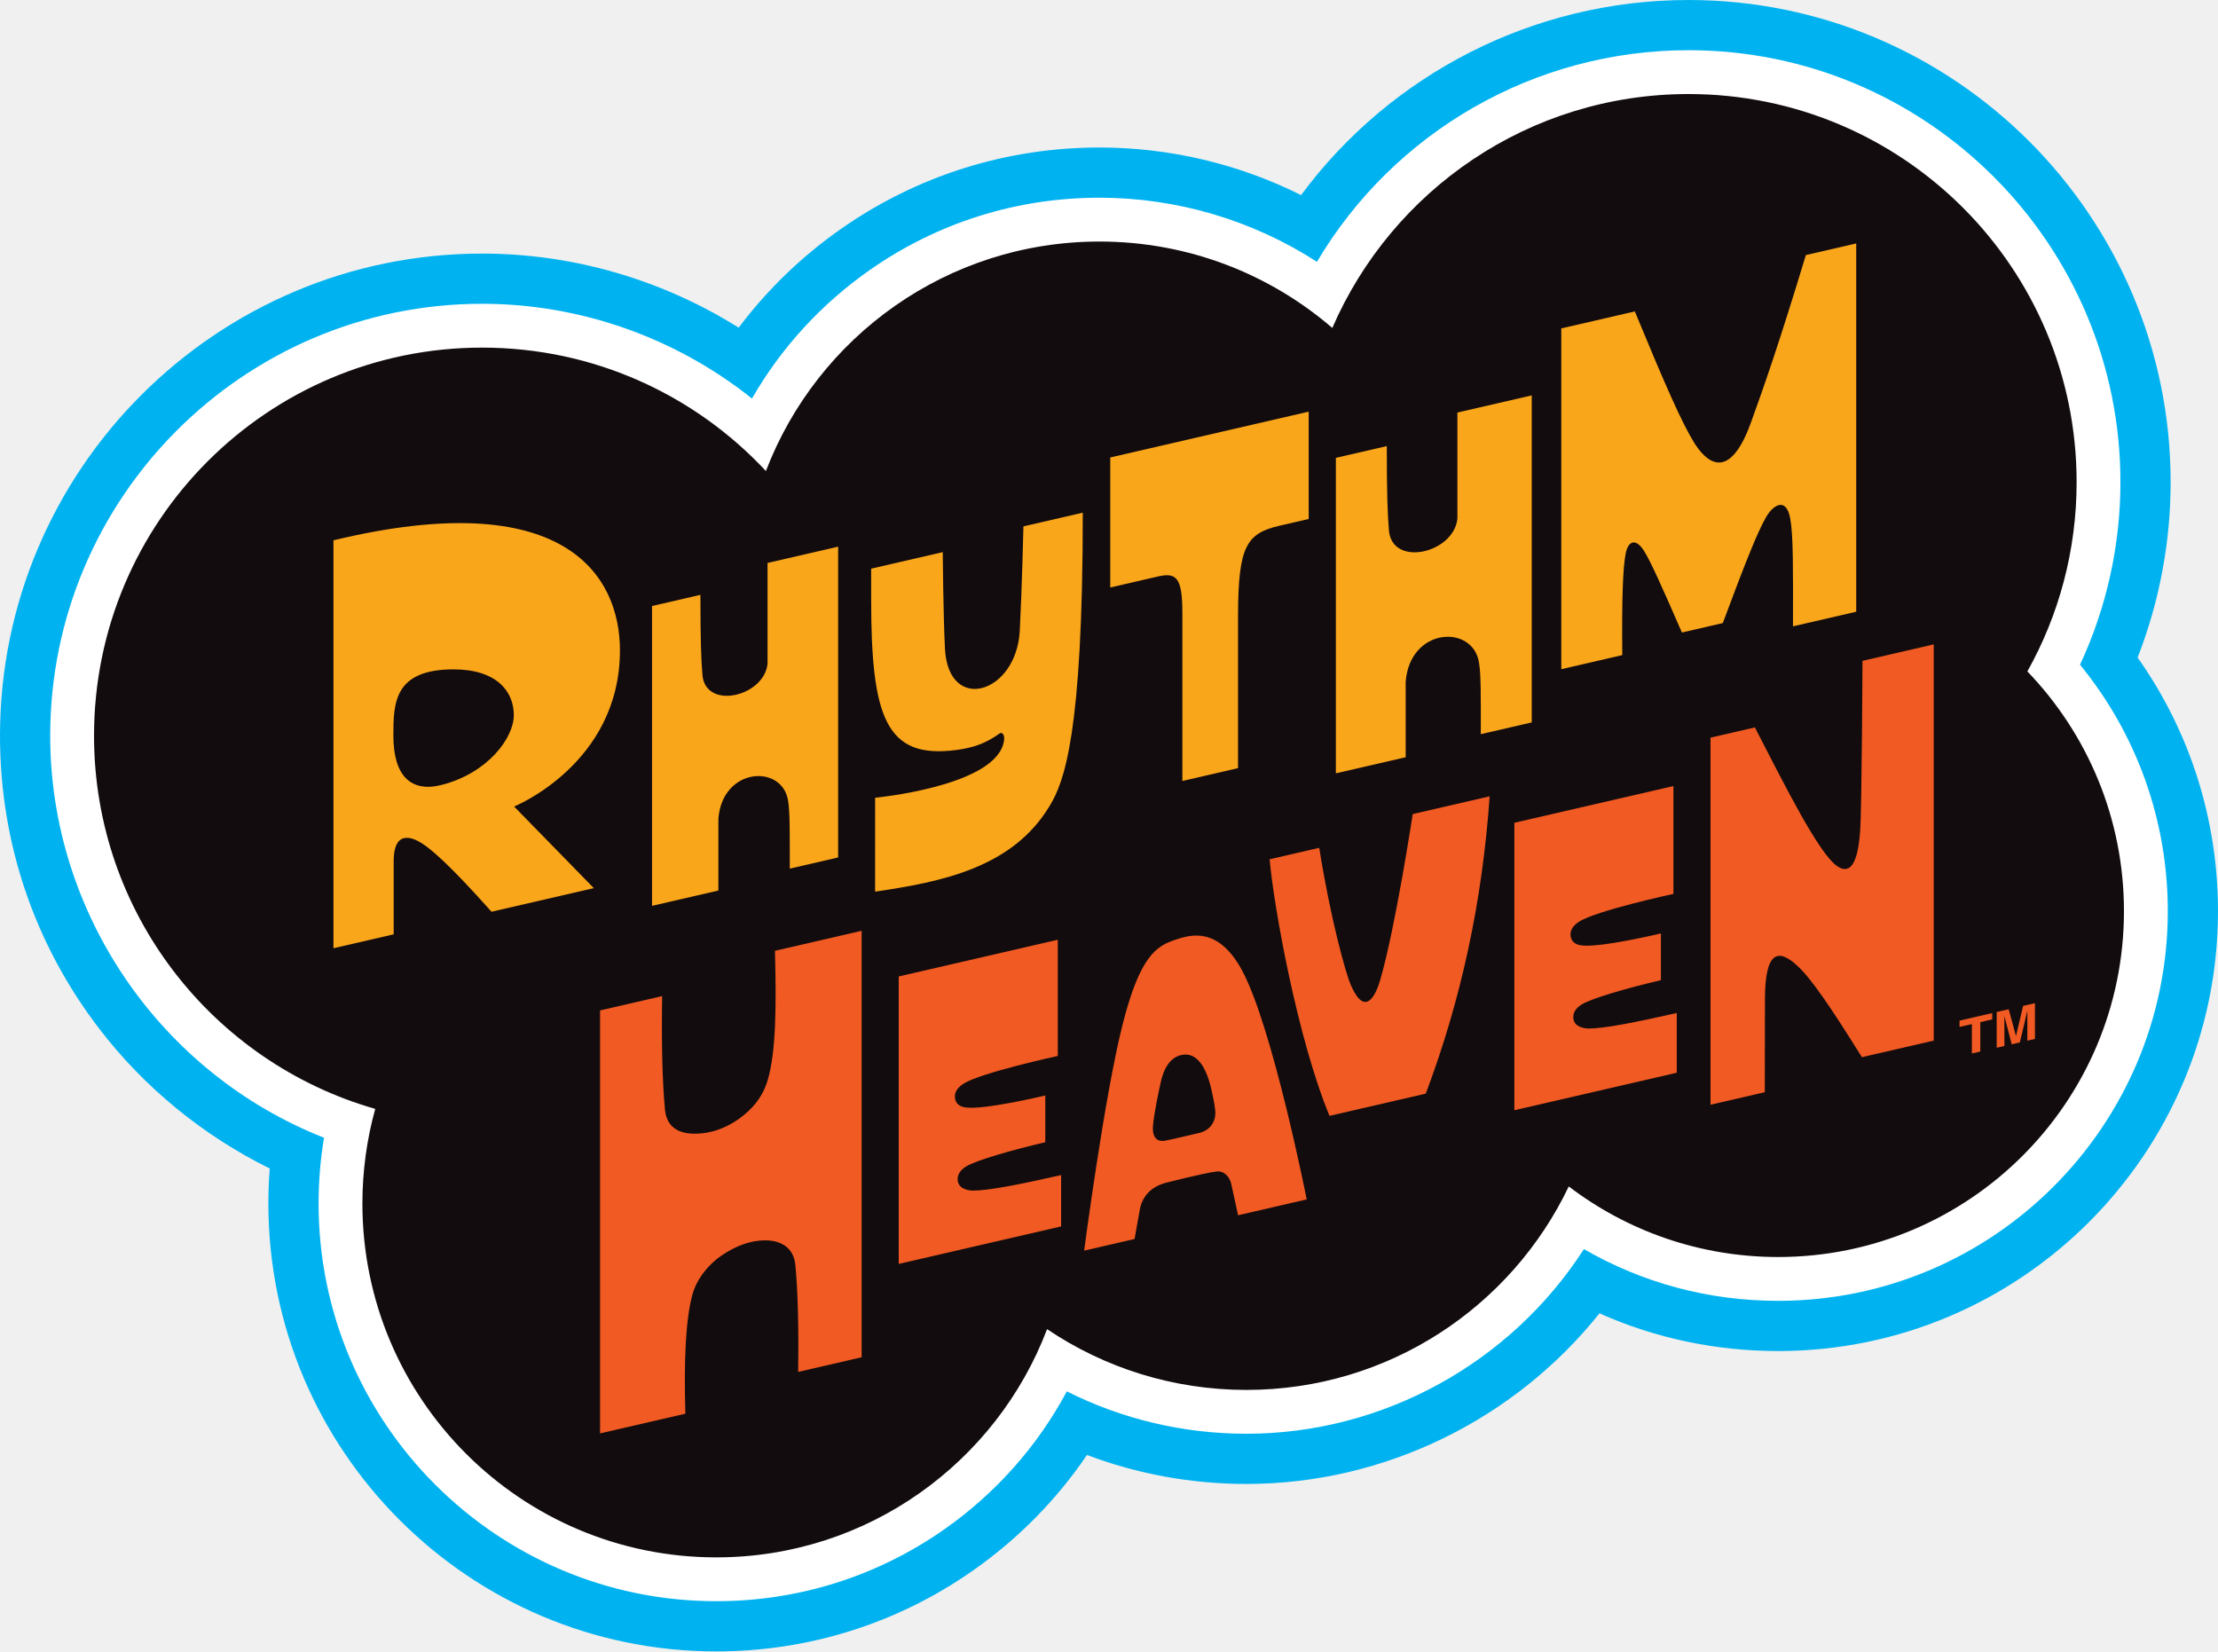
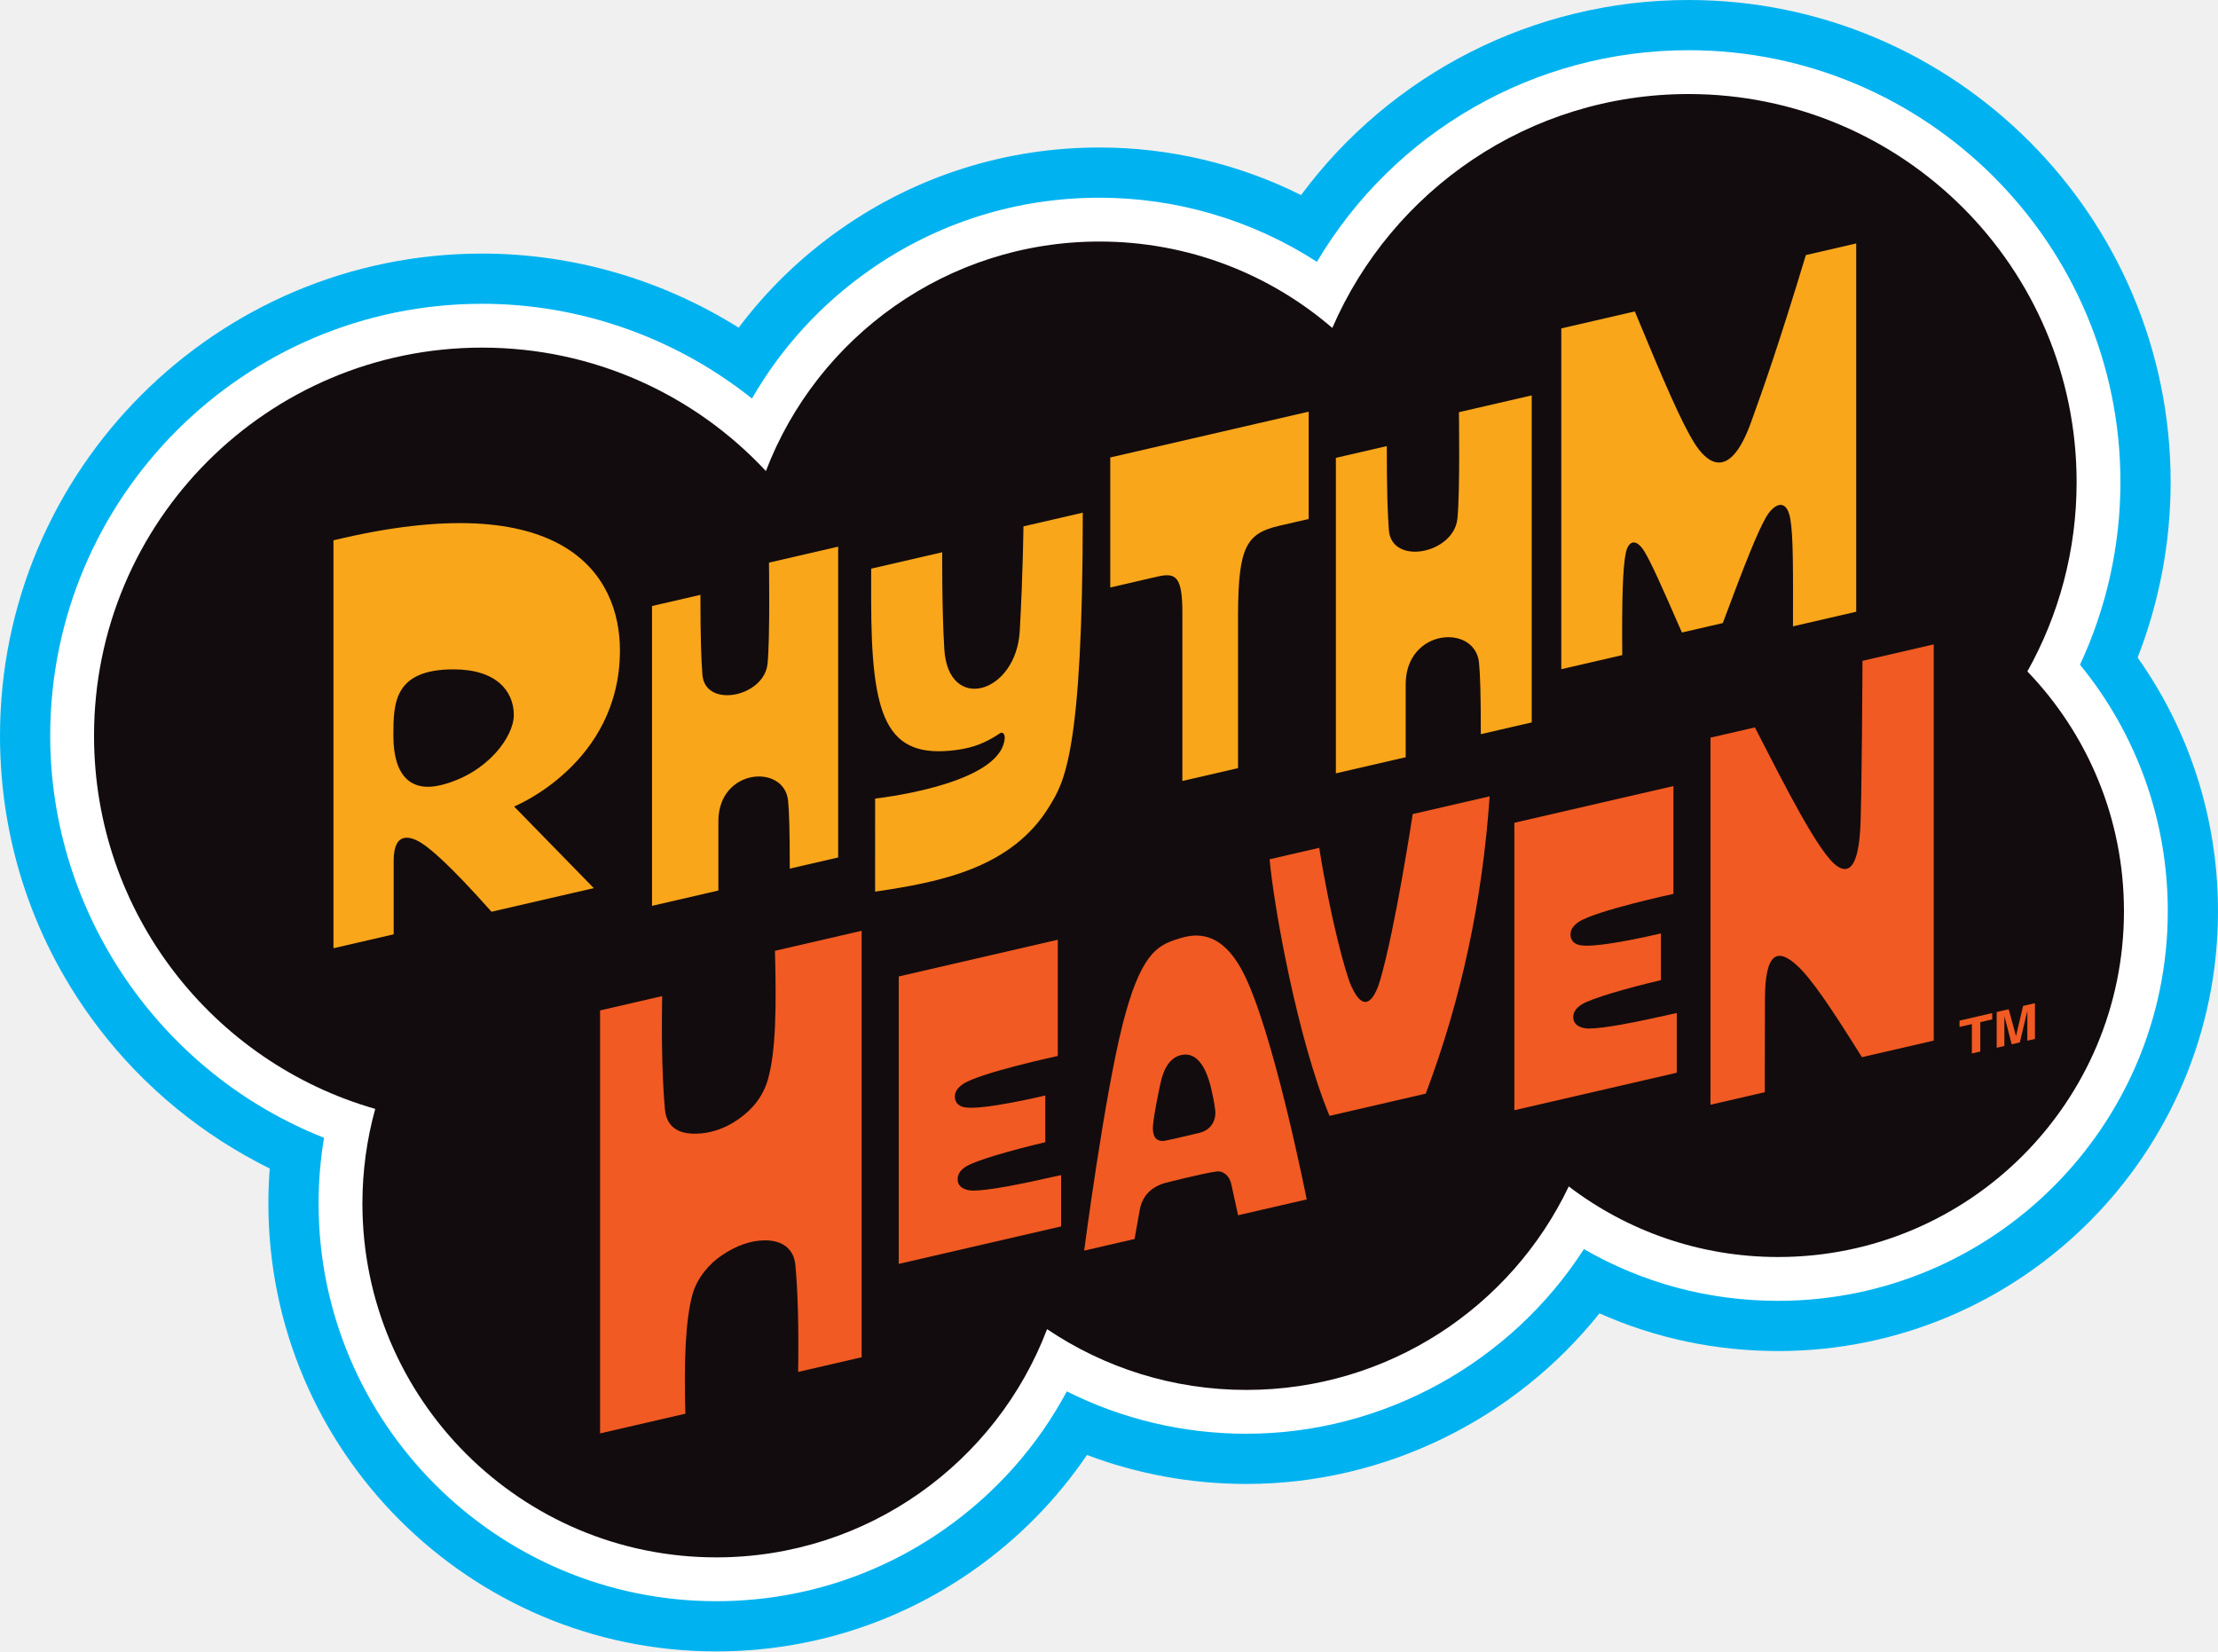
- <svg xmlns="http://www.w3.org/2000/svg" version="1.1" id="svg2" width="666.667" height="496.355" viewBox="0 0 666.667 496.355">
-   <defs id="defs6">
+ <svg xmlns="http://www.w3.org/2000/svg" version="1.1" id="svg1" width="666.667" height="496.355" viewBox="0 0 666.667 496.355">
+   <defs id="defs1">
+     <clipPath clipPathUnits="userSpaceOnUse" id="clipPath2">
+       <path d="M 0,372.266 H 500 V 0 H 0 Z" transform="translate(-481.8827,-224.0315)" id="path2" />
+     </clipPath>
+     <clipPath clipPathUnits="userSpaceOnUse" id="clipPath4">
+       <path d="M 0,372.266 H 500 V 0 H 0 Z" transform="translate(-468.8915,-222.4202)" id="path4" />
+     </clipPath>
+     <clipPath clipPathUnits="userSpaceOnUse" id="clipPath6">
+       <path d="M 0,372.266 H 500 V 0 H 0 Z" transform="translate(-457.0273,-220.9138)" id="path6" />
+     </clipPath>
+     <clipPath clipPathUnits="userSpaceOnUse" id="clipPath8">
+       <path d="M 0,372.266 H 500 V 0 H 0 Z" transform="translate(-457.0214,-137.6726)" id="path8" />
+     </clipPath>
+     <clipPath clipPathUnits="userSpaceOnUse" id="clipPath10">
+       <path d="M 0,372.266 H 500 V 0 H 0 Z" transform="translate(-419.8544,-223.2986)" id="path10" />
+     </clipPath>
+     <clipPath clipPathUnits="userSpaceOnUse" id="clipPath12">
+       <path d="M 0,372.266 H 500 V 0 H 0 Z" transform="translate(-358.1034,-140.4089)" id="path12" />
+     </clipPath>
+     <clipPath clipPathUnits="userSpaceOnUse" id="clipPath14">
+       <path d="M 0,372.266 H 500 V 0 H 0 Z" transform="translate(-318.4657,-188.7532)" id="path14" />
+     </clipPath>
    <clipPath clipPathUnits="userSpaceOnUse" id="clipPath16">
-       <path d="M 0,372.266 H 500 V 0 H 0 Z" id="path14" />
+       <path d="M 0,372.266 H 500 V 0 H 0 Z" transform="translate(-270.3983,-116.8913)" id="path16" />
+     </clipPath>
+     <clipPath clipPathUnits="userSpaceOnUse" id="clipPath18">
+       <path d="M 0,372.266 H 500 V 0 H 0 Z" transform="translate(-219.3202,-103.8728)" id="path18" />
+     </clipPath>
+     <clipPath clipPathUnits="userSpaceOnUse" id="clipPath20">
+       <path d="M 0,372.266 H 500 V 0 H 0 Z" transform="translate(-174.6977,-157.9324)" id="path20" />
+     </clipPath>
+     <clipPath clipPathUnits="userSpaceOnUse" id="clipPath22">
+       <path d="M 0,372.266 H 500 V 0 H 0 Z" transform="translate(-418.4433,-234.3689)" id="path22" />
+     </clipPath>
+     <clipPath clipPathUnits="userSpaceOnUse" id="clipPath24">
+       <path d="M 0,372.266 H 500 V 0 H 0 Z" transform="translate(-328.8837,-279.3484)" id="path24" />
+     </clipPath>
+     <clipPath clipPathUnits="userSpaceOnUse" id="clipPath26">
+       <path d="M 0,372.266 H 500 V 0 H 0 Z" transform="translate(-250.2846,-269.1418)" id="path26" />
+     </clipPath>
+     <clipPath clipPathUnits="userSpaceOnUse" id="clipPath28">
+       <path d="M 0,372.266 H 500 V 0 H 0 Z" transform="translate(-244.0898,-256.6975)" id="path28" />
+     </clipPath>
+     <clipPath clipPathUnits="userSpaceOnUse" id="clipPath30">
+       <path d="M 0,372.266 H 500 V 0 H 0 Z" transform="translate(-173.3495,-245.4372)" id="path30" />
+     </clipPath>
+     <clipPath clipPathUnits="userSpaceOnUse" id="clipPath32">
+       <path d="M 0,372.266 H 500 V 0 H 0 Z" transform="translate(-99.56391,-195.3259)" id="path32" />
    </clipPath>
  </defs>
-   <g id="g8" transform="matrix(1.333333,0,0,-1.333333,0,496.3547)">
-     <g id="g10">
-       <g id="g12" clip-path="url(#clipPath16)">
-         <g id="g18" transform="translate(481.8827,224.0315)">
-           <path d="m 0,0 c 4.894,12.547 7.441,25.99 7.441,39.551 0,59.928 -48.754,108.683 -108.682,108.683 -34.925,0 -67.126,-16.686 -87.342,-43.975 -14.012,7.001 -29.565,10.725 -45.455,10.725 -20.991,0 -41.147,-6.349 -58.288,-18.36 -8.888,-6.229 -16.636,-13.735 -23.038,-22.255 -17.194,10.789 -37.268,16.702 -57.836,16.702 -59.928,0 -108.683,-48.755 -108.683,-108.683 0,-24.092 7.724,-46.916 22.336,-66.007 10.206,-13.335 23.493,-24.171 38.472,-31.557 -0.205,-2.623 -0.307,-5.258 -0.307,-7.897 0,-55.669 45.29,-100.959 100.958,-100.959 20.885,0 40.931,6.327 57.972,18.298 10.137,7.121 18.774,15.914 25.603,25.984 11.397,-4.307 23.536,-6.534 35.935,-6.534 31.208,0 60.532,14.581 79.601,38.459 12.554,-5.597 26.177,-8.498 40.267,-8.498 54.679,0 99.163,44.484 99.163,99.162 C 18.117,-36.458 11.765,-16.626 0,0" style="fill:#00b3f0;fill-opacity:1;fill-rule:nonzero;stroke:none" id="path20" />
-         </g>
-         <g id="g22" transform="translate(468.8915,222.4202)">
-           <path d="m 0,0 c 5.98,12.826 9.115,26.918 9.115,41.162 0,53.688 -43.678,97.366 -97.365,97.366 -34.693,0 -66.385,-18.377 -83.768,-47.706 -14.529,9.386 -31.55,14.456 -49.028,14.456 -18.656,0 -36.566,-5.64 -51.794,-16.312 -10.96,-7.68 -19.968,-17.542 -26.537,-28.964 -17.16,13.703 -38.677,21.363 -60.831,21.363 -53.688,0 -97.366,-43.678 -97.366,-97.365 0,-40.116 24.959,-76.144 61.727,-90.631 -0.815,-4.887 -1.227,-9.848 -1.227,-14.83 0,-49.429 40.213,-89.642 89.641,-89.642 18.544,0 36.341,5.616 51.467,16.241 11.591,8.143 20.975,18.746 27.566,31.059 12.499,-6.276 26.296,-9.552 40.477,-9.552 30.846,0 59.619,16.027 76.091,41.624 13.257,-7.66 28.192,-11.663 43.777,-11.663 48.438,0 87.845,39.407 87.845,87.845 C 19.79,-35.123 12.811,-15.654 0,0" style="fill:#ffffff;fill-opacity:1;fill-rule:nonzero;stroke:none" id="path24" />
-         </g>
-         <g id="g26" transform="translate(457.0273,220.9138)">
-           <path d="m 0,0 c 7.066,12.623 11.101,27.174 11.101,42.669 0,48.317 -39.169,87.485 -87.487,87.485 -35.965,0 -66.855,-21.705 -80.301,-52.728 -14.093,12.138 -32.437,19.478 -52.495,19.478 -34.319,0 -63.615,-21.483 -75.188,-51.733 -15.969,17.115 -38.72,27.82 -63.974,27.82 -48.317,0 -87.486,-39.168 -87.486,-87.485 0,-39.96 26.792,-73.661 63.392,-84.124 -1.882,-6.792 -2.892,-13.946 -2.892,-21.337 0,-44.051 35.711,-79.762 79.762,-79.762 34.078,0 63.159,21.375 74.582,51.446 12.832,-8.648 28.29,-13.698 44.927,-13.698 32.058,0 59.734,18.744 72.675,45.869 13.102,-9.979 29.454,-15.908 47.195,-15.908 43.058,0 77.963,34.906 77.963,77.965 C 21.774,-33.06 13.483,-14.015 0,0" style="fill:#130c0e;fill-opacity:1;fill-rule:nonzero;stroke:none" id="path28" />
-         </g>
-         <g id="g30" transform="translate(457.0214,137.6726)">
-           <path d="m 0,0 v 6.729 l -1.691,-7.12 -1.833,-0.423 -1.652,6.348 v -6.729 l -1.731,-0.4 V 6.46 l 2.705,0.625 1.632,-6.013 0.02,0.005 1.591,6.756 2.671,0.617 V 0.395 Z M -12.504,-2.888 V 3.739 L -15.29,3.097 v 1.424 l 7.369,1.701 V 4.798 l -2.685,-0.62 v -6.627 z" style="fill:#f15a22;fill-opacity:1;fill-rule:nonzero;stroke:none" id="path32" />
-         </g>
-         <g id="g34" transform="translate(419.8544,223.2986)">
-           <path d="m 0,0 c 0,0 -0.125,-32.698 -0.532,-38.45 -0.636,-8.985 -3.05,-9.226 -5.104,-7.878 -4.099,2.689 -11.759,18.003 -18.616,31.32 l -10.005,-2.31 v -82.747 l 12.234,2.825 0.041,20.996 c 0.021,10.777 2.963,11.478 7.24,7.563 3.245,-2.97 7.66,-9.522 14.617,-20.662 l 16.189,3.739 V 3.709 Z" style="fill:#f15a22;fill-opacity:1;fill-rule:nonzero;stroke:none" id="path36" />
-         </g>
-         <g id="g38" transform="translate(358.1034,140.4089)">
-           <path d="m 0,0 c -0.371,-0.002 -3.119,0.092 -3.413,2.188 -0.17,1.214 0.412,2.354 1.879,3.251 2.293,1.403 10.23,3.684 17.848,5.471 v 10.534 c 0,0 -13.793,-3.319 -18.036,-2.688 -1.289,0.191 -2.147,0.873 -2.317,2.063 -0.175,1.217 0.438,2.314 1.879,3.251 3.879,2.528 21.293,6.284 21.293,6.284 v 24.308 l -35.855,-8.278 v -64.797 l 36.607,8.451 V 3.501 C 10.114,1.281 3.511,0.019 0,0" style="fill:#f15a22;fill-opacity:1;fill-rule:nonzero;stroke:none" id="path40" />
-         </g>
-         <g id="g42" transform="translate(318.4657,188.7532)">
-           <path d="m 0,0 c 0,0 -3.884,-25.59 -7.333,-37.417 -0.985,-3.378 -3.367,-8.548 -6.607,-1.156 -1.161,2.648 -4.605,15.019 -7.133,30.967 l -11.186,-2.582 c 0.979,-10.966 6.349,-40.584 13.503,-57.839 l 21.694,5.008 c 7.985,21.133 12.776,43.452 14.405,67.023 z" style="fill:#f15a22;fill-opacity:1;fill-rule:nonzero;stroke:none" id="path44" />
-         </g>
-         <g id="g46" transform="translate(270.3983,116.8913)">
-           <path d="m 0,0 c -1.728,-0.376 -5.658,-1.372 -7.667,-1.748 -1.923,-0.376 -3.046,0.708 -2.808,3.452 0.216,2.567 1.343,8.009 1.771,9.846 0.946,4.064 2.804,5.759 4.989,6.063 2.802,0.391 5.249,-2.057 6.588,-8.696 C 3.003,8.275 3.329,6.943 3.543,5.134 3.801,2.936 2.722,0.686 0,0 M 9.562,36.684 C 4.133,46.686 -2.181,44.612 -5.416,43.542 -9.654,42.14 -13.417,39.963 -17.354,24.349 -21.491,7.935 -25.996,-26.544 -25.996,-26.544 l 11.359,2.622 1.167,6.537 c 0.564,3.157 2.574,5.163 5.636,6.065 0,0 8.802,2.284 11.806,2.626 1.269,0.144 2.76,-0.858 3.194,-2.845 l 1.534,-7.033 15.469,3.571 c 0,0 -7.695,38.948 -14.607,51.685" style="fill:#f15a22;fill-opacity:1;fill-rule:nonzero;stroke:none" id="path48" />
-         </g>
-         <g id="g50" transform="translate(219.3202,103.8728)">
-           <path d="M 0,0 C -0.371,-0.002 -3.12,0.092 -3.413,2.188 -3.583,3.403 -3,4.543 -1.535,5.439 0.759,6.843 8.696,9.124 16.314,10.91 v 10.535 c 0,0 -13.794,-3.319 -18.036,-2.688 -1.289,0.191 -2.147,0.872 -2.318,2.063 -0.174,1.216 0.439,2.313 1.879,3.251 3.88,2.527 21.294,6.283 21.294,6.283 v 26.201 l -35.855,-8.278 v -64.798 l 36.606,8.452 V 3.502 C 10.114,1.282 3.51,0.02 0,0" style="fill:#f15a22;fill-opacity:1;fill-rule:nonzero;stroke:none" id="path52" />
-         </g>
-         <g id="g54" transform="translate(174.6977,157.9324)">
-           <path d="m 0,0 c 0.345,-12.91 0.206,-22.574 -1.565,-28.916 -1.077,-3.852 -3.445,-6.783 -6.608,-9.003 -3.221,-2.261 -6.451,-3.251 -9.613,-3.313 -3.857,-0.077 -6.644,1.424 -7.014,5.47 -0.564,6.158 -0.815,14.767 -0.627,25.552 l -13.997,-3.231 v -95.345 l 19.227,4.438 c -0.345,12.161 0.07,21.181 1.565,26.76 1.02,3.801 3.809,7.019 6.608,8.909 3.271,2.209 6.444,3.356 9.613,3.408 3.851,0.062 6.651,-1.724 7.014,-5.565 0.533,-5.627 0.783,-13.745 0.626,-24.092 l 14.311,3.304 V 4.512 Z" style="fill:#f15a22;fill-opacity:1;fill-rule:nonzero;stroke:none" id="path56" />
-         </g>
-         <g id="g58" transform="translate(418.4433,234.3689)">
-           <path d="m 0,0 v 83.019 l -11.349,-2.62 c -6.019,-19.876 -9.425,-29.594 -12.393,-37.787 -5.058,-13.94 -10.304,-8.465 -12.749,-4.577 -2.843,4.556 -6.709,13.42 -13.418,29.658 l -16.573,-3.826 v -76.818 l 13.743,3.173 c -0.105,12.435 0.113,19.682 0.782,22.963 0.606,2.947 2.383,3.365 4.18,0.439 1.484,-2.404 3.825,-7.608 8.485,-18.309 l 9.217,2.128 c 5.079,13.648 7.816,20.528 9.761,23.893 1.567,2.738 4.555,4.661 5.455,-0.397 0.689,-3.825 0.627,-11.522 0.605,-24.23 z" style="fill:#faa61a;fill-opacity:1;fill-rule:nonzero;stroke:none" id="path60" />
-         </g>
-         <g id="g62" transform="translate(328.5419,279.2697)">
-           <path d="m 0,0 v -23.921 c -0.793,-7.717 -14.451,-10.984 -15.419,-2.88 -0.328,3.609 -0.501,8.594 -0.501,19.236 l -11.476,-2.649 V -81.33 l 15.735,3.632 v 17.023 c 0.957,12.311 15.224,12.994 16.537,4.259 0.441,-2.753 0.4,-7.104 0.4,-16.085 l 11.476,2.649 V 3.867 Z" style="fill:#faa61a;fill-opacity:1;fill-rule:nonzero;stroke:none" id="path64" />
-         </g>
-         <g id="g66" transform="translate(250.2846,269.1418)">
-           <path d="m 0,0 v -29.308 l 10.587,2.445 c 4.22,0.974 5.702,0.078 5.671,-8.399 v -37.664 l 12.544,2.896 v 34.854 c 0.087,14.962 1.843,18.059 9.284,19.777 l 6.644,1.534 v 24.192 z" style="fill:#faa61a;fill-opacity:1;fill-rule:nonzero;stroke:none" id="path68" />
-         </g>
-         <g id="g70" transform="translate(244.0898,256.6975)">
-           <path d="m 0,0 -13.378,-3.088 c 0,0 -0.305,-13.483 -0.824,-23.531 -0.775,-14.253 -16.015,-18.687 -16.86,-4.187 -0.386,7.392 -0.509,21.909 -0.509,21.909 l -16.134,-3.725 v -6.857 c 0,-26.701 3.309,-36.118 19.197,-34.02 3.761,0.497 6.615,1.461 9.786,3.747 0.206,0.13 0.408,0.11 0.572,0 0.34,-0.245 0.704,-0.932 0.143,-2.675 -3.024,-9.389 -28.803,-11.838 -28.803,-11.838 l -0.007,-21.164 c 14.805,2.179 30.966,5.303 39.375,19.379 C -4.266,-60.812 0.001,-50.219 0,0" style="fill:#faa61a;fill-opacity:1;fill-rule:nonzero;stroke:none" id="path72" />
-         </g>
-         <g id="g74" transform="translate(173.0248,245.362)">
-           <path d="m 0,0 v -22.734 c -0.753,-7.334 -13.734,-10.439 -14.654,-2.737 -0.312,3.43 -0.476,8.168 -0.476,18.282 l -10.906,-2.518 v -67.587 l 14.954,3.452 v 16.178 c 0.909,11.7 14.469,12.35 15.716,4.048 0.419,-2.617 0.381,-6.752 0.381,-15.287 l 10.905,2.517 V 3.676 Z" style="fill:#faa61a;fill-opacity:1;fill-rule:nonzero;stroke:none" id="path76" />
-         </g>
-         <g id="g78" transform="translate(99.5639,195.3259)">
-           <path d="m 0,0 c -6.848,-1.746 -10.887,1.922 -10.887,11.127 0,7.342 0.139,14.922 13.581,14.922 9.57,0 13.563,-4.845 13.572,-10.312 C 16.275,10.637 10.441,2.662 0,0 m 40.187,30.328 c 0,16.907 -12.458,37.357 -64.578,24.812 v -91.952 l 13.573,3.134 v 16.43 c 0,8.02 5.219,4.799 6.372,4.075 1.948,-1.224 6.017,-4.552 15.683,-15.413 l 23.058,5.323 -17.968,18.397 c 0,0 23.86,9.607 23.86,35.194" style="fill:#faa61a;fill-opacity:1;fill-rule:nonzero;stroke:none" id="path80" />
-         </g>
-       </g>
-     </g>
+   <g id="layer-MC0">
+     <path id="path1" d="m 0,0 c 4.894,12.547 7.441,25.99 7.441,39.551 0,59.928 -48.754,108.683 -108.682,108.683 -34.925,0 -67.126,-16.686 -87.342,-43.975 -14.012,7.001 -29.565,10.725 -45.455,10.725 -20.991,0 -41.147,-6.349 -58.288,-18.36 -8.888,-6.229 -16.636,-13.735 -23.038,-22.255 -17.194,10.789 -37.268,16.702 -57.836,16.702 -59.928,0 -108.683,-48.755 -108.683,-108.683 0,-24.092 7.724,-46.916 22.336,-66.007 10.206,-13.335 23.493,-24.171 38.472,-31.557 -0.205,-2.623 -0.307,-5.258 -0.307,-7.897 0,-55.669 45.29,-100.959 100.958,-100.959 20.885,0 40.931,6.327 57.972,18.298 10.137,7.121 18.774,15.914 25.603,25.984 11.397,-4.307 23.536,-6.534 35.935,-6.534 31.208,0 60.532,14.581 79.601,38.459 12.554,-5.597 26.177,-8.498 40.267,-8.498 54.679,0 99.163,44.484 99.163,99.162 C 18.117,-36.458 11.765,-16.626 0,0" style="fill:#00b3f0;fill-opacity:1;fill-rule:nonzero;stroke:none" transform="matrix(1.333333,0,0,-1.333333,642.5103,197.646)" clip-path="url(#clipPath2)" />
+     <path id="path3" d="m 0,0 c 5.98,12.826 9.115,26.918 9.115,41.162 0,53.688 -43.678,97.366 -97.365,97.366 -34.693,0 -66.385,-18.377 -83.768,-47.706 -14.529,9.386 -31.55,14.456 -49.028,14.456 -18.656,0 -36.566,-5.64 -51.794,-16.312 -10.96,-7.68 -19.968,-17.542 -26.537,-28.964 -17.16,13.703 -38.677,21.363 -60.831,21.363 -53.688,0 -97.366,-43.678 -97.366,-97.365 0,-40.116 24.959,-76.144 61.727,-90.631 -0.815,-4.887 -1.227,-9.848 -1.227,-14.83 0,-49.429 40.213,-89.642 89.641,-89.642 18.544,0 36.341,5.616 51.467,16.241 11.591,8.143 20.975,18.746 27.566,31.059 12.499,-6.276 26.296,-9.552 40.477,-9.552 30.846,0 59.619,16.027 76.091,41.624 13.257,-7.66 28.192,-11.663 43.777,-11.663 48.438,0 87.845,39.407 87.845,87.845 C 19.79,-35.123 12.811,-15.654 0,0" style="fill:#ffffff;fill-opacity:1;fill-rule:nonzero;stroke:none" transform="matrix(1.333333,0,0,-1.333333,625.1887,199.7944)" clip-path="url(#clipPath4)" />
+     <path id="path5" d="m 0,0 c 7.066,12.623 11.101,27.174 11.101,42.668 0,48.318 -39.169,87.486 -87.487,87.486 -35.965,0 -66.855,-21.705 -80.301,-52.728 -14.093,12.138 -32.437,19.478 -52.495,19.478 -34.319,0 -63.615,-21.483 -75.188,-51.733 -15.969,17.115 -38.72,27.82 -63.974,27.82 -48.317,0 -87.486,-39.168 -87.486,-87.485 0,-39.96 26.792,-73.661 63.392,-84.124 -1.882,-6.792 -2.892,-13.946 -2.892,-21.337 0,-44.051 35.711,-79.762 79.762,-79.762 34.078,0 63.159,21.375 74.582,51.446 12.832,-8.648 28.29,-13.698 44.927,-13.698 32.058,0 59.734,18.744 72.675,45.869 13.102,-9.979 29.454,-15.908 47.195,-15.908 43.058,0 77.963,34.906 77.963,77.965 C 21.774,-33.06 13.483,-14.015 0,0" style="fill:#130c0e;fill-opacity:1;fill-rule:nonzero;stroke:none" transform="matrix(1.333333,0,0,-1.333333,609.3697,201.8029)" clip-path="url(#clipPath6)" />
+     <path id="path7" d="m 0,0 v 6.729 l -1.691,-7.12 -1.833,-0.423 -1.652,6.348 v -6.729 l -1.731,-0.4 V 6.46 l 2.705,0.625 1.632,-6.013 0.02,0.005 1.591,6.756 2.671,0.617 V 0.395 Z M -12.504,-2.888 V 3.739 L -15.29,3.097 v 1.424 l 7.369,1.701 V 4.798 l -2.685,-0.62 v -6.627 z" style="fill:#f15a22;fill-opacity:1;fill-rule:nonzero;stroke:none" transform="matrix(1.333333,0,0,-1.333333,609.3619,312.7912)" clip-path="url(#clipPath8)" />
+     <path id="path9" d="m 0,0 c 0,0 -0.125,-32.699 -0.532,-38.45 -0.636,-8.985 -3.05,-9.226 -5.104,-7.878 -4.099,2.689 -11.759,18.003 -18.616,31.32 l -10.005,-2.31 v -82.747 l 12.234,2.825 0.041,20.996 c 0.021,10.777 2.963,11.478 7.24,7.563 3.245,-2.97 7.66,-9.522 14.617,-20.662 l 16.189,3.738 V 3.708 Z" style="fill:#f15a22;fill-opacity:1;fill-rule:nonzero;stroke:none" transform="matrix(1.333333,0,0,-1.333333,559.8059,198.6232)" clip-path="url(#clipPath10)" />
+     <path id="path11" d="m 0,0 c -0.371,-0.002 -3.119,0.091 -3.413,2.188 -0.17,1.214 0.412,2.354 1.879,3.251 2.293,1.403 10.23,3.684 17.848,5.471 v 10.534 c 0,0 -13.793,-3.319 -18.036,-2.688 -1.289,0.191 -2.147,0.873 -2.317,2.063 -0.175,1.217 0.438,2.314 1.879,3.251 3.879,2.527 21.293,6.284 21.293,6.284 v 24.308 l -35.855,-8.278 v -64.797 l 36.607,8.451 V 3.501 C 10.114,1.281 3.511,0.019 0,0" style="fill:#f15a22;fill-opacity:1;fill-rule:nonzero;stroke:none" transform="matrix(1.333333,0,0,-1.333333,477.4712,309.1428)" clip-path="url(#clipPath12)" />
+     <path id="path13" d="m 0,0 c 0,0 -3.884,-25.59 -7.333,-37.417 -0.985,-3.378 -3.367,-8.548 -6.607,-1.156 -1.161,2.648 -4.605,15.019 -7.133,30.967 l -11.186,-2.582 c 0.979,-10.966 6.349,-40.584 13.503,-57.839 l 21.694,5.008 c 7.985,21.133 12.776,43.452 14.405,67.023 z" style="fill:#f15a22;fill-opacity:1;fill-rule:nonzero;stroke:none" transform="matrix(1.333333,0,0,-1.333333,424.6209,244.6837)" clip-path="url(#clipPath14)" />
+     <path id="path15" d="m 0,0 c -1.728,-0.376 -5.658,-1.372 -7.667,-1.748 -1.923,-0.376 -3.046,0.708 -2.808,3.452 0.216,2.567 1.343,8.009 1.771,9.846 0.946,4.064 2.804,5.759 4.989,6.063 2.802,0.391 5.249,-2.057 6.588,-8.696 C 3.003,8.275 3.329,6.943 3.543,5.134 3.801,2.936 2.722,0.686 0,0 M 9.562,36.684 C 4.133,46.686 -2.181,44.612 -5.416,43.542 -9.654,42.14 -13.417,39.963 -17.354,24.349 -21.491,7.935 -25.996,-26.544 -25.996,-26.544 l 11.359,2.622 1.167,6.537 c 0.564,3.157 2.574,5.163 5.636,6.065 0,0 8.802,2.284 11.806,2.626 1.269,0.144 2.76,-0.858 3.194,-2.845 l 1.534,-7.033 15.469,3.571 c 0,0 -7.695,38.948 -14.607,51.685" style="fill:#f15a22;fill-opacity:1;fill-rule:nonzero;stroke:none" transform="matrix(1.333333,0,0,-1.333333,360.5311,340.4996)" clip-path="url(#clipPath16)" />
+     <path id="path17" d="M 0,0 C -0.371,-0.002 -3.12,0.092 -3.413,2.188 -3.583,3.402 -3,4.543 -1.535,5.439 0.759,6.843 8.696,9.124 16.314,10.91 v 10.535 c 0,0 -13.794,-3.319 -18.036,-2.688 -1.289,0.191 -2.147,0.872 -2.318,2.063 -0.174,1.216 0.439,2.313 1.879,3.251 3.88,2.527 21.294,6.283 21.294,6.283 v 26.201 l -35.855,-8.278 v -64.798 l 36.606,8.452 V 3.502 C 10.114,1.282 3.51,0.02 0,0" style="fill:#f15a22;fill-opacity:1;fill-rule:nonzero;stroke:none" transform="matrix(1.333333,0,0,-1.333333,292.4269,357.8576)" clip-path="url(#clipPath18)" />
+     <path id="path19" d="m 0,0 c 0.345,-12.91 0.206,-22.574 -1.565,-28.916 -1.077,-3.852 -3.445,-6.783 -6.608,-9.003 -3.221,-2.261 -6.451,-3.251 -9.613,-3.313 -3.857,-0.077 -6.644,1.424 -7.014,5.47 -0.564,6.158 -0.815,14.767 -0.627,25.552 l -13.997,-3.231 v -95.345 l 19.227,4.438 c -0.345,12.161 0.07,21.181 1.565,26.76 1.02,3.801 3.809,7.019 6.608,8.909 3.271,2.209 6.444,3.356 9.613,3.408 3.851,0.062 6.651,-1.724 7.014,-5.565 0.533,-5.627 0.783,-13.745 0.626,-24.092 l 14.311,3.304 V 4.512 Z" style="fill:#f15a22;fill-opacity:1;fill-rule:nonzero;stroke:none" transform="matrix(1.333333,0,0,-1.333333,232.9303,285.7781)" clip-path="url(#clipPath20)" />
+     <path id="path21" d="m 0,0 v 83.019 l -11.349,-2.62 c -6.019,-19.876 -9.423,-29.595 -12.393,-37.787 -5.055,-13.942 -10.311,-8.469 -12.749,-4.577 -2.851,4.551 -6.709,13.42 -13.418,29.658 l -16.573,-3.826 v -76.818 l 13.743,3.173 c -0.105,12.435 0.11,19.682 0.782,22.963 0.603,2.947 2.379,3.363 4.18,0.439 1.481,-2.405 3.825,-7.608 8.485,-18.309 l 9.217,2.128 c 5.079,13.648 7.823,20.524 9.761,23.893 1.572,2.735 4.549,4.66 5.455,-0.397 0.684,-3.826 0.627,-11.522 0.605,-24.23 z" style="fill:#faa61a;fill-opacity:1;fill-rule:nonzero;stroke:none" transform="matrix(1.333333,0,0,-1.333333,557.9244,183.8628)" clip-path="url(#clipPath22)" />
+     <path id="path23" d="m 0,0 c 0,0 0.272,-18.031 -0.342,-24 -0.815,-7.921 -14.857,-10.657 -15.451,-2.56 -0.266,3.614 -0.469,8.274 -0.469,18.916 l -11.475,-2.648 v -71.117 l 15.734,3.633 v 16.423 c 0,12.631 15.691,13.688 16.537,4.859 0.266,-2.776 0.401,-7.105 0.401,-16.086 l 11.475,2.649 v 73.72 z" style="fill:#faa61a;fill-opacity:1;fill-rule:nonzero;stroke:none" transform="matrix(1.333333,0,0,-1.333333,438.5116,123.8901)" clip-path="url(#clipPath24)" />
+     <path id="path25" d="m 0,0 v -29.308 l 10.587,2.444 c 4.22,0.975 5.702,0.079 5.671,-8.398 v -37.664 l 12.544,2.896 v 34.854 c 0.087,14.962 1.843,18.059 9.284,19.777 l 6.644,1.534 v 24.192 z" style="fill:#faa61a;fill-opacity:1;fill-rule:nonzero;stroke:none" transform="matrix(1.333333,0,0,-1.333333,333.7128,137.4989)" clip-path="url(#clipPath26)" />
+     <path id="path27" d="m 0,0 -13.378,-3.088 c 0,0 -0.084,-10.124 -0.824,-23.531 -0.787,-14.252 -16.141,-18.622 -17.017,-4.124 -0.56,9.261 -0.471,21.818 -0.471,21.818 l -16.015,-3.697 v -6.857 c 0,-26.701 3.309,-36.118 19.197,-34.02 3.761,0.497 6.644,1.605 9.881,3.796 0.201,0.137 0.458,0.14 0.697,-0.046 0.23,-0.178 0.603,-0.777 0.042,-2.52 -3.024,-9.389 -28.922,-12.179 -28.922,-12.179 l -0.007,-20.981 c 14.805,2.179 30.919,5.331 39.375,19.379 C -4.283,-60.802 0,-54.466 0,0" style="fill:#faa61a;fill-opacity:1;fill-rule:nonzero;stroke:none" transform="matrix(1.333333,0,0,-1.333333,325.4531,154.0913)" clip-path="url(#clipPath28)" />
+     <path id="path29" d="m 0,0 c 0,0 0.259,-17.136 -0.325,-22.81 -0.775,-7.528 -14.12,-10.128 -14.684,-2.433 -0.253,3.435 -0.446,7.865 -0.446,17.978 l -10.906,-2.517 v -67.587 l 14.954,3.452 v 15.608 c 0,12.005 14.913,13.009 15.716,4.618 0.253,-2.639 0.381,-6.752 0.381,-15.288 l 10.906,2.518 V 3.601 Z" style="fill:#faa61a;fill-opacity:1;fill-rule:nonzero;stroke:none" transform="matrix(1.333333,0,0,-1.333333,231.1327,169.1051)" clip-path="url(#clipPath30)" />
+     <path id="path31" d="m 0,0 c -6.848,-1.746 -10.887,1.922 -10.887,11.127 0,7.342 0.139,14.922 13.581,14.922 9.57,0 13.572,-4.845 13.572,-10.312 C 16.266,10.976 10.441,2.662 0,0 m 40.187,30.328 c 0,16.907 -12.458,37.357 -64.578,24.812 v -91.952 l 13.573,3.134 v 16.614 c 0,6.751 3.89,5.507 6.372,3.891 1.928,-1.256 6.017,-4.552 15.683,-15.413 l 23.058,5.323 -17.968,18.397 c 0,0 23.86,9.607 23.86,35.194" style="fill:#faa61a;fill-opacity:1;fill-rule:nonzero;stroke:none" transform="matrix(1.333333,0,0,-1.333333,132.7519,235.9201)" clip-path="url(#clipPath32)" />
  </g>
</svg>
